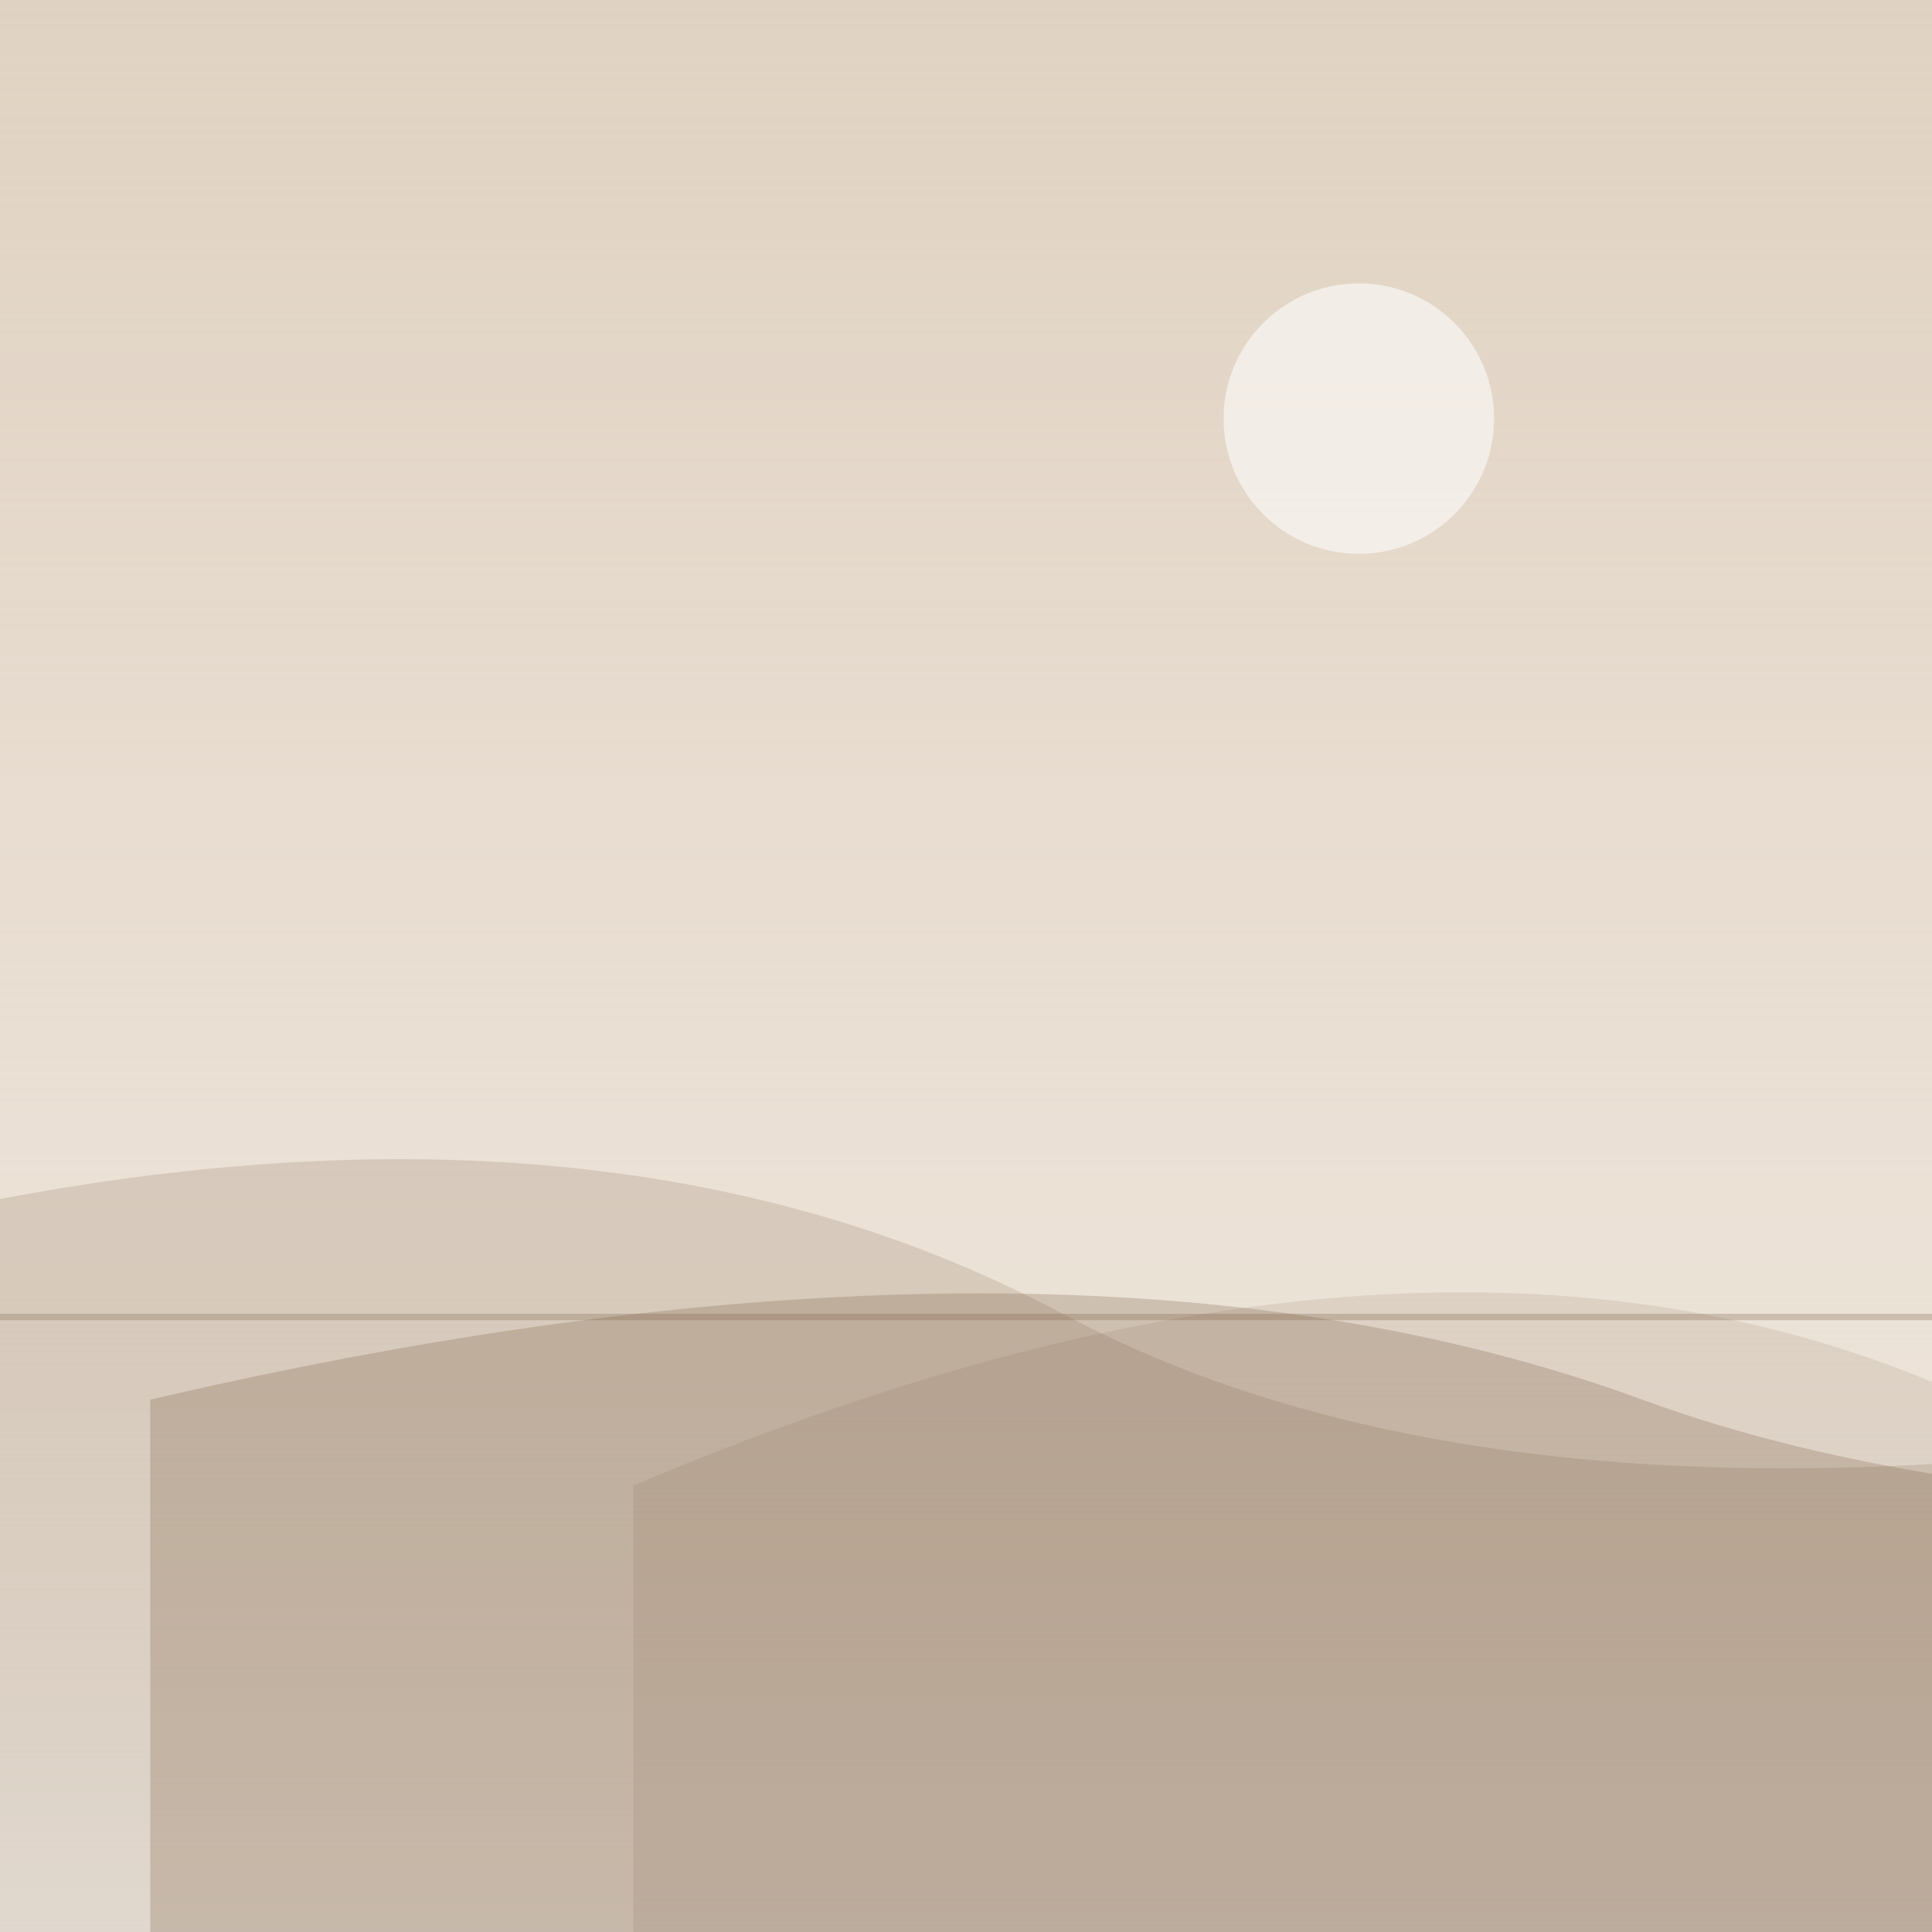
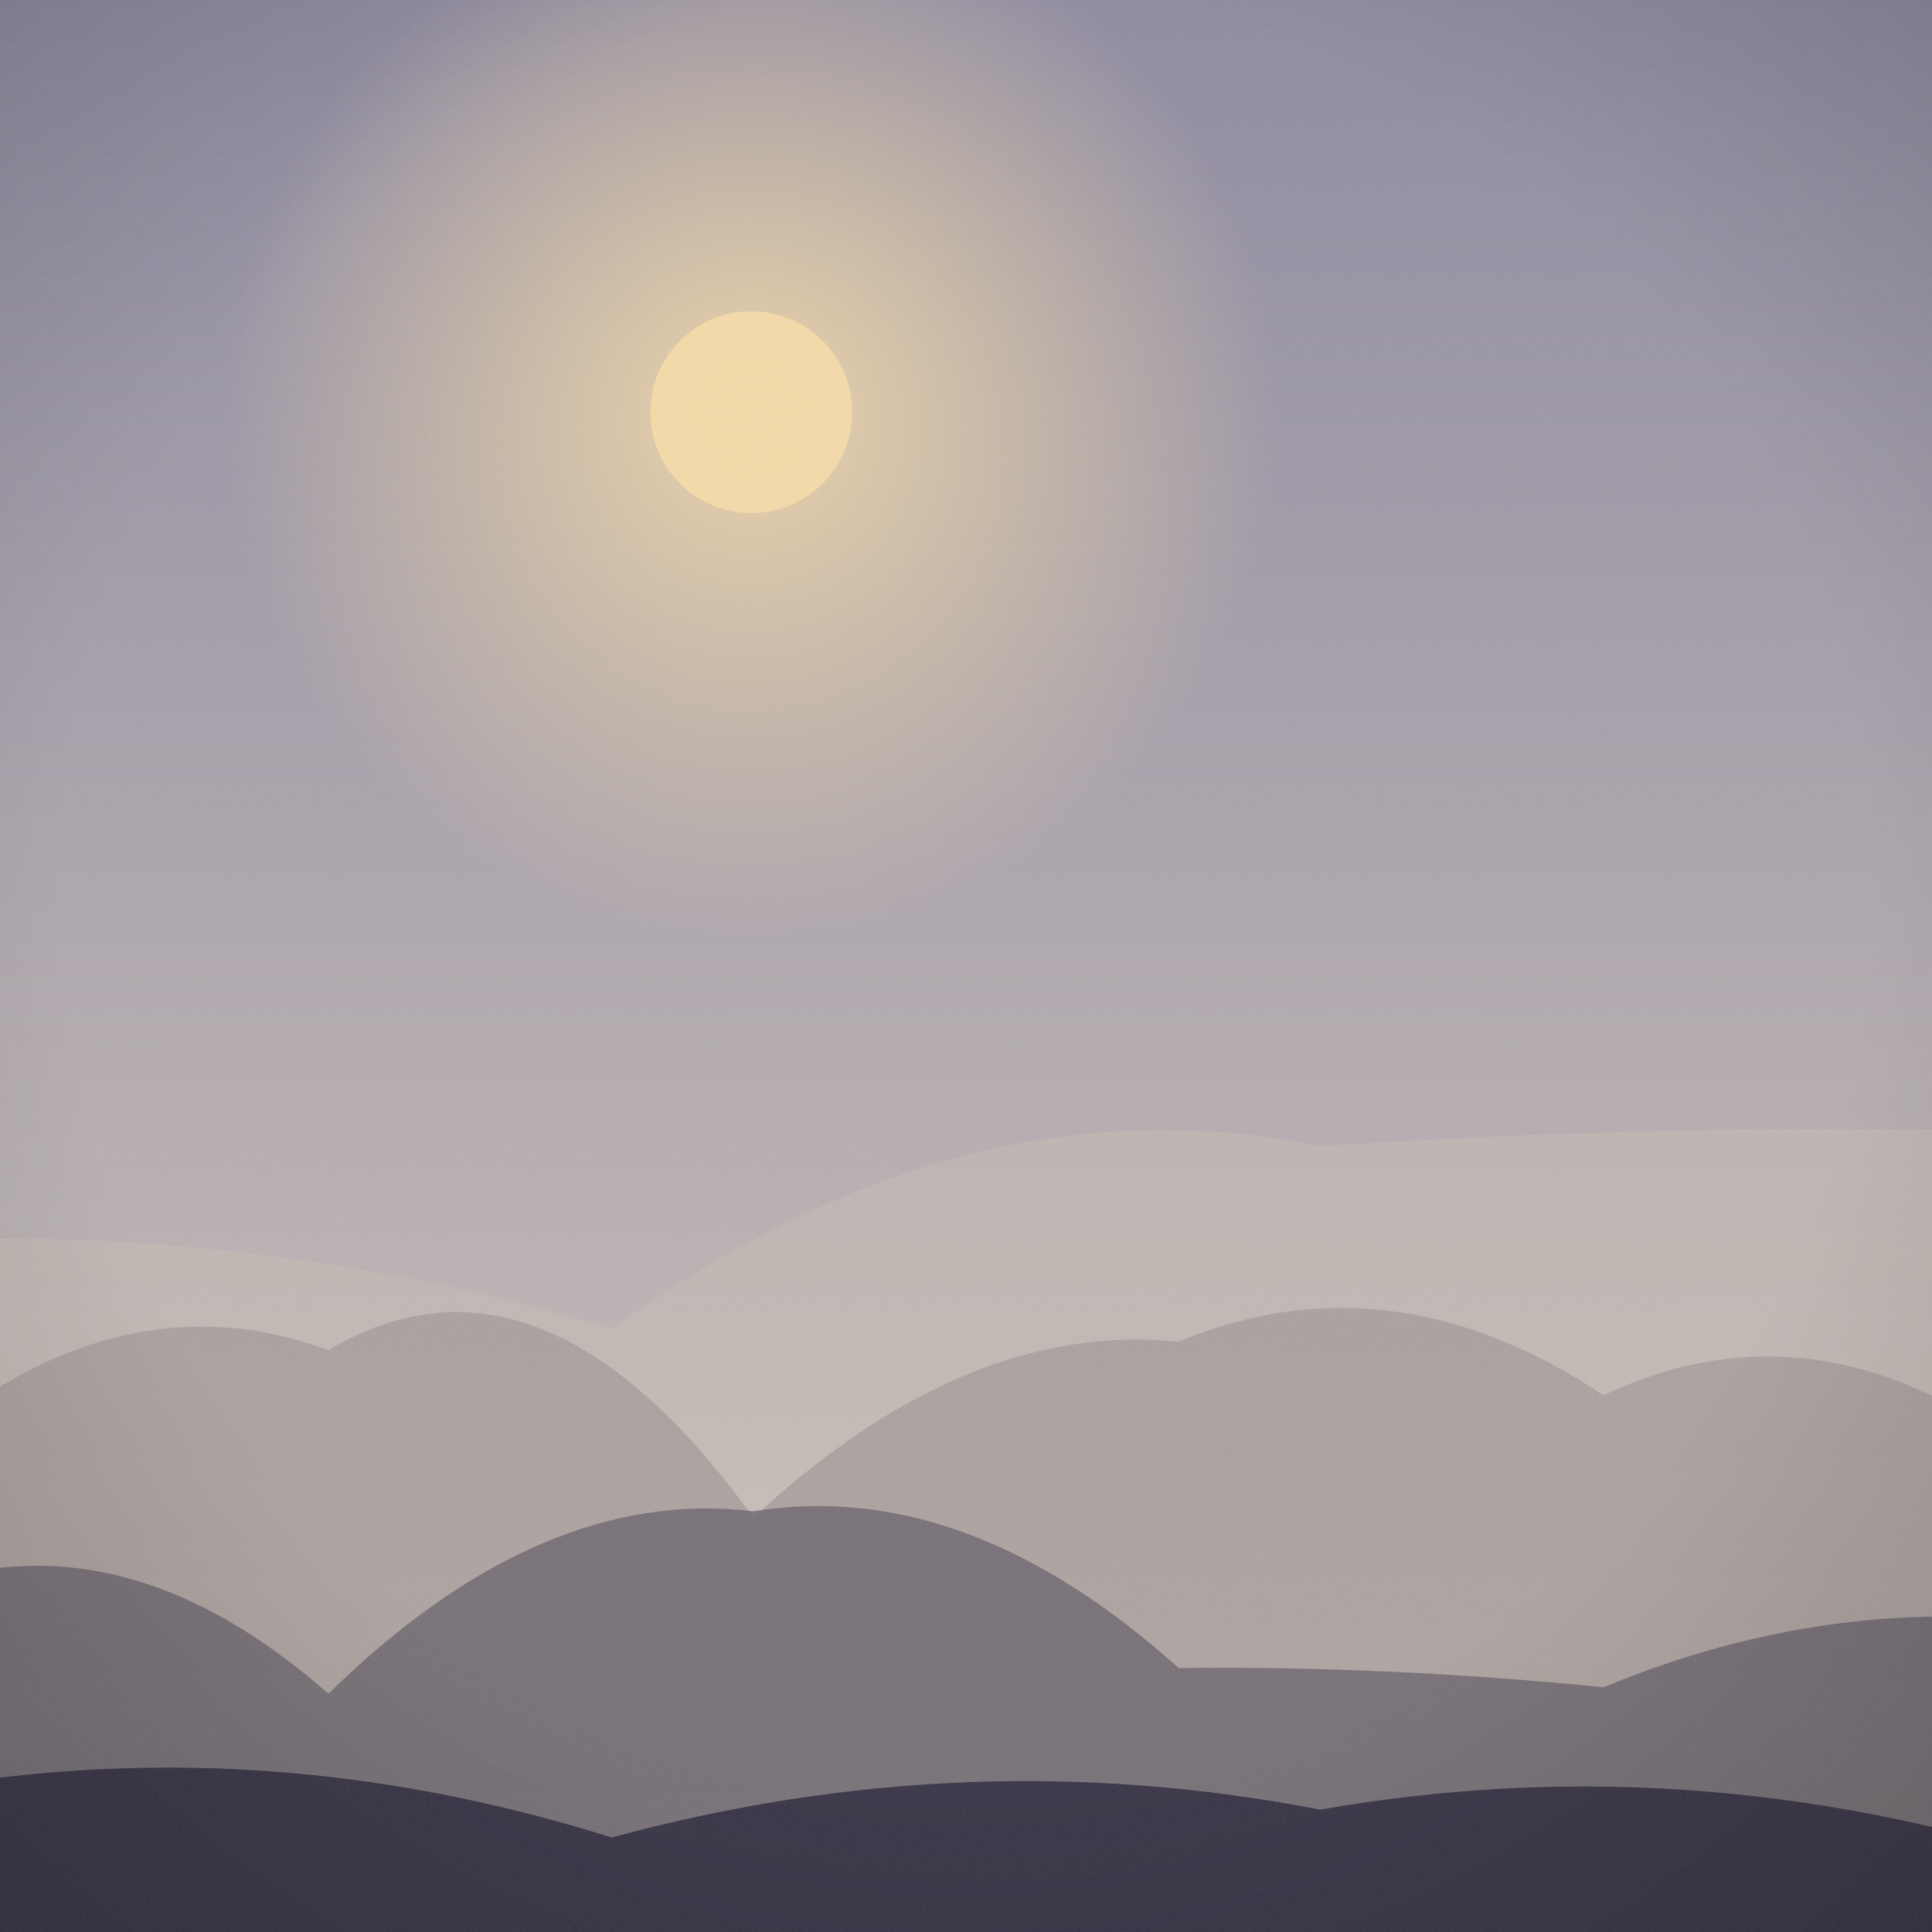
<svg xmlns="http://www.w3.org/2000/svg" viewBox="0 0 900 900">
  <defs>
-     <linearGradient id="g" x1="0" y1="0" x2="0" y2="1">
-       <stop offset="0" stop-color="#E0D2C2" />
-       <stop offset=".62" stop-color="#E0D2C2" stop-opacity=".55" />
-       <stop offset="1" stop-color="#F8F4EE" />
+     <linearGradient id="sky" x1="0" y1="0" x2="0" y2="1">
+       <stop offset="0" stop-color="#8E8AA0" />
+       <stop offset=".72" stop-color="#BDB4B3" />
+       <stop offset="1" stop-color="#E4D6C2" />
    </linearGradient>
+     <radialGradient id="glow">
+       <stop offset="0" stop-color="#F2D9A8" stop-opacity=".9" />
+       <stop offset="1" stop-color="#F2D9A8" stop-opacity="0" />
+     </radialGradient>
+     <radialGradient id="vig" cx=".5" cy=".46" r=".75">
+       <stop offset=".62" stop-color="#000" stop-opacity="0" />
+       <stop offset="1" stop-color="#000" stop-opacity=".18" />
+     </radialGradient>
+     <filter id="gr">
+       <feTurbulence type="fractalNoise" baseFrequency="0.9" numOctaves="2" stitchTiles="stitch" />
+       <feColorMatrix type="matrix" values="0 0 0 0 1 0 0 0 0 1 0 0 0 0 1 0 0 0 0.05 0" />
+     </filter>
  </defs>
-   <rect width="900" height="900" fill="#F8F4EE" />
-   <rect width="900" height="900" fill="url(#g)" />
-   <circle cx="633" cy="195" r="63" fill="#FFFFFF" opacity=".55" />
-   <rect y="612" width="900" height="3" fill="#7A5E42" opacity=".28" />
-   <path d="M-200 612 Q 225 468 495 612 T 1300 612 V900 H-200 Z" fill="#7A5E42" opacity="0.18" />
-   <path d="M70 652 Q 495 553 765 652 T 1570 652 V900 H70 Z" fill="#7A5E42" opacity="0.26" />
-   <path d="M295 692 Q 720 512 990 692 T 1795 692 V900 H295 Z" fill="#7A5E42" opacity="0.13" />
+   <rect width="900" height="900" fill="url(#sky)" />
+   <circle cx="350" cy="192" r="247" fill="url(#glow)" />
+   <circle cx="350" cy="192" r="47" fill="#F2D9A8" opacity=".95" />
+   <path d="M-45 578 Q120 570 285 619 Q450 500 615 534 Q780 523 945 527 V910 H-45 Z" fill="#C6BBB4" opacity="0.50" />
+   <path d="M-45 679 Q54 592 153 629 Q252 570 351 707 Q450 615 549 625 Q648 584 747 650 Q846 603 945 678 V910 H-45 Z" fill="#9E9595" opacity="0.67" />
+   <path d="M-45 742 Q54 702 153 789 Q252 692 351 704 Q450 688 549 777 Q648 776 747 786 Q846 745 945 755 V910 H-45 Z" fill="#6E6870" opacity="0.83" />
+   <path d="M-45 835 Q120 804 285 856 Q450 811 615 843 Q780 814 945 863 V910 H-45 Z" fill="#3A3648" opacity="1.00" />
+   <rect width="900" height="900" fill="url(#vig)" />
+   <rect width="900" height="900" filter="url(#gr)" />
</svg>
